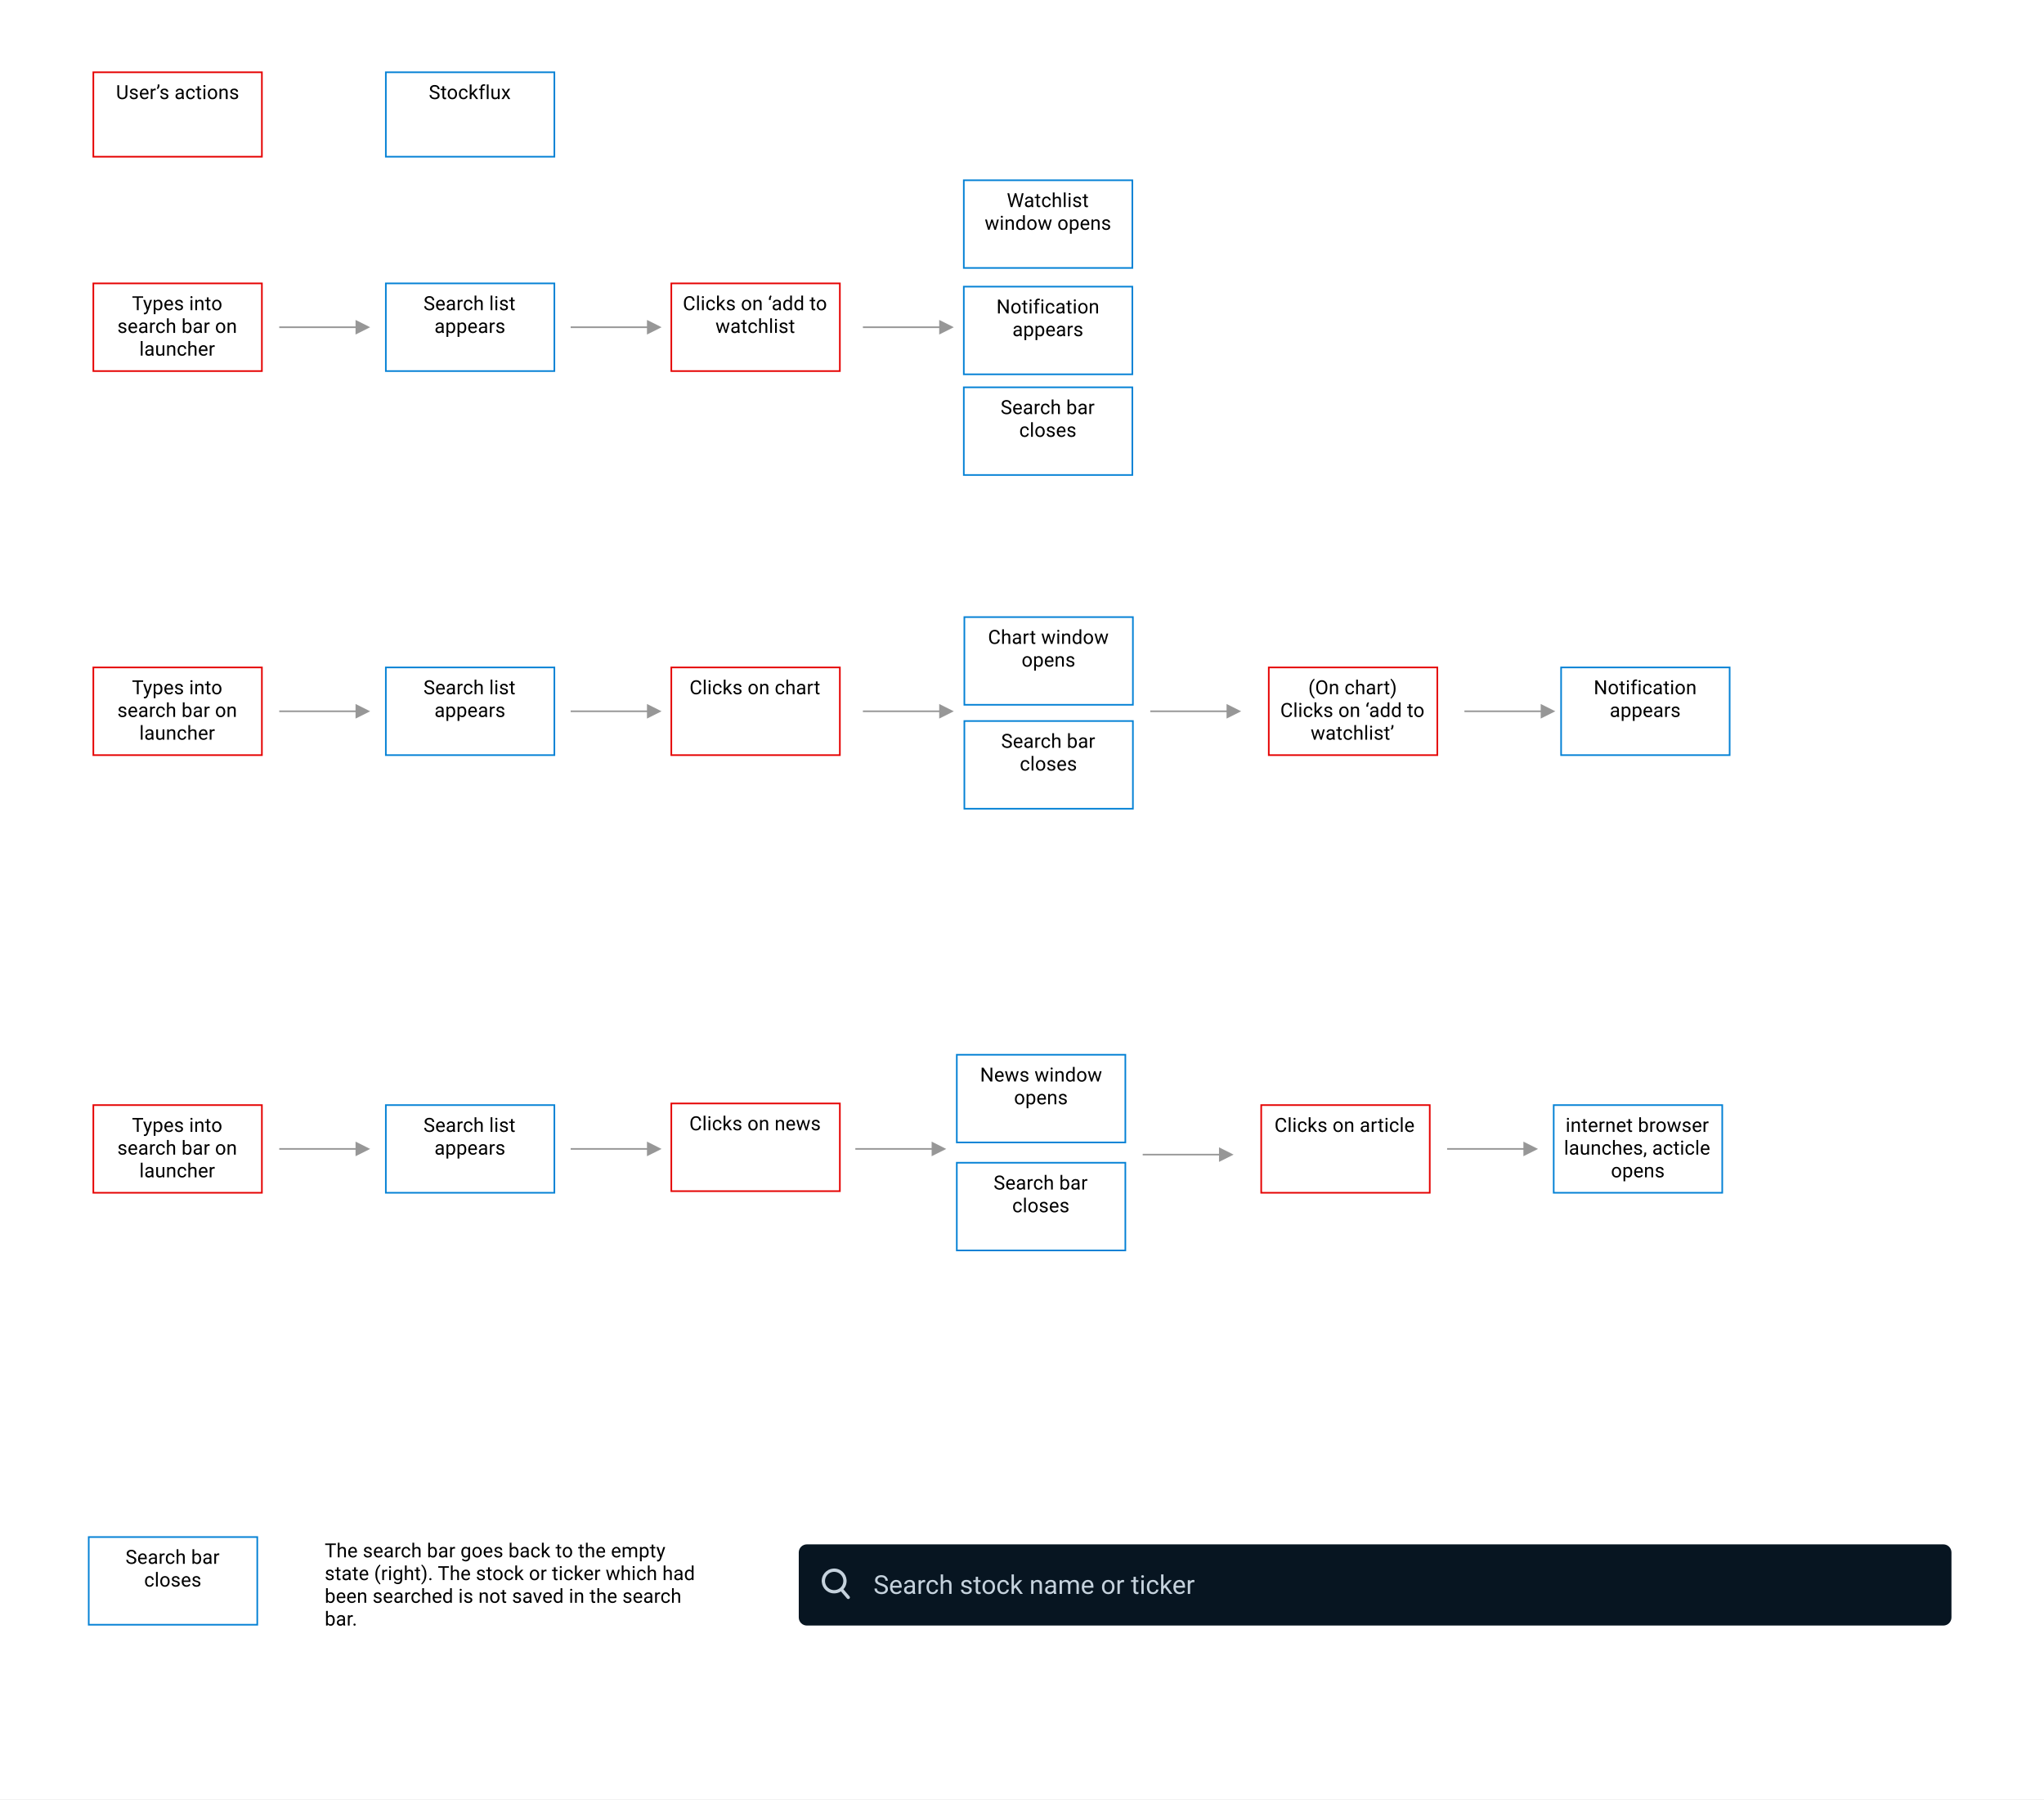
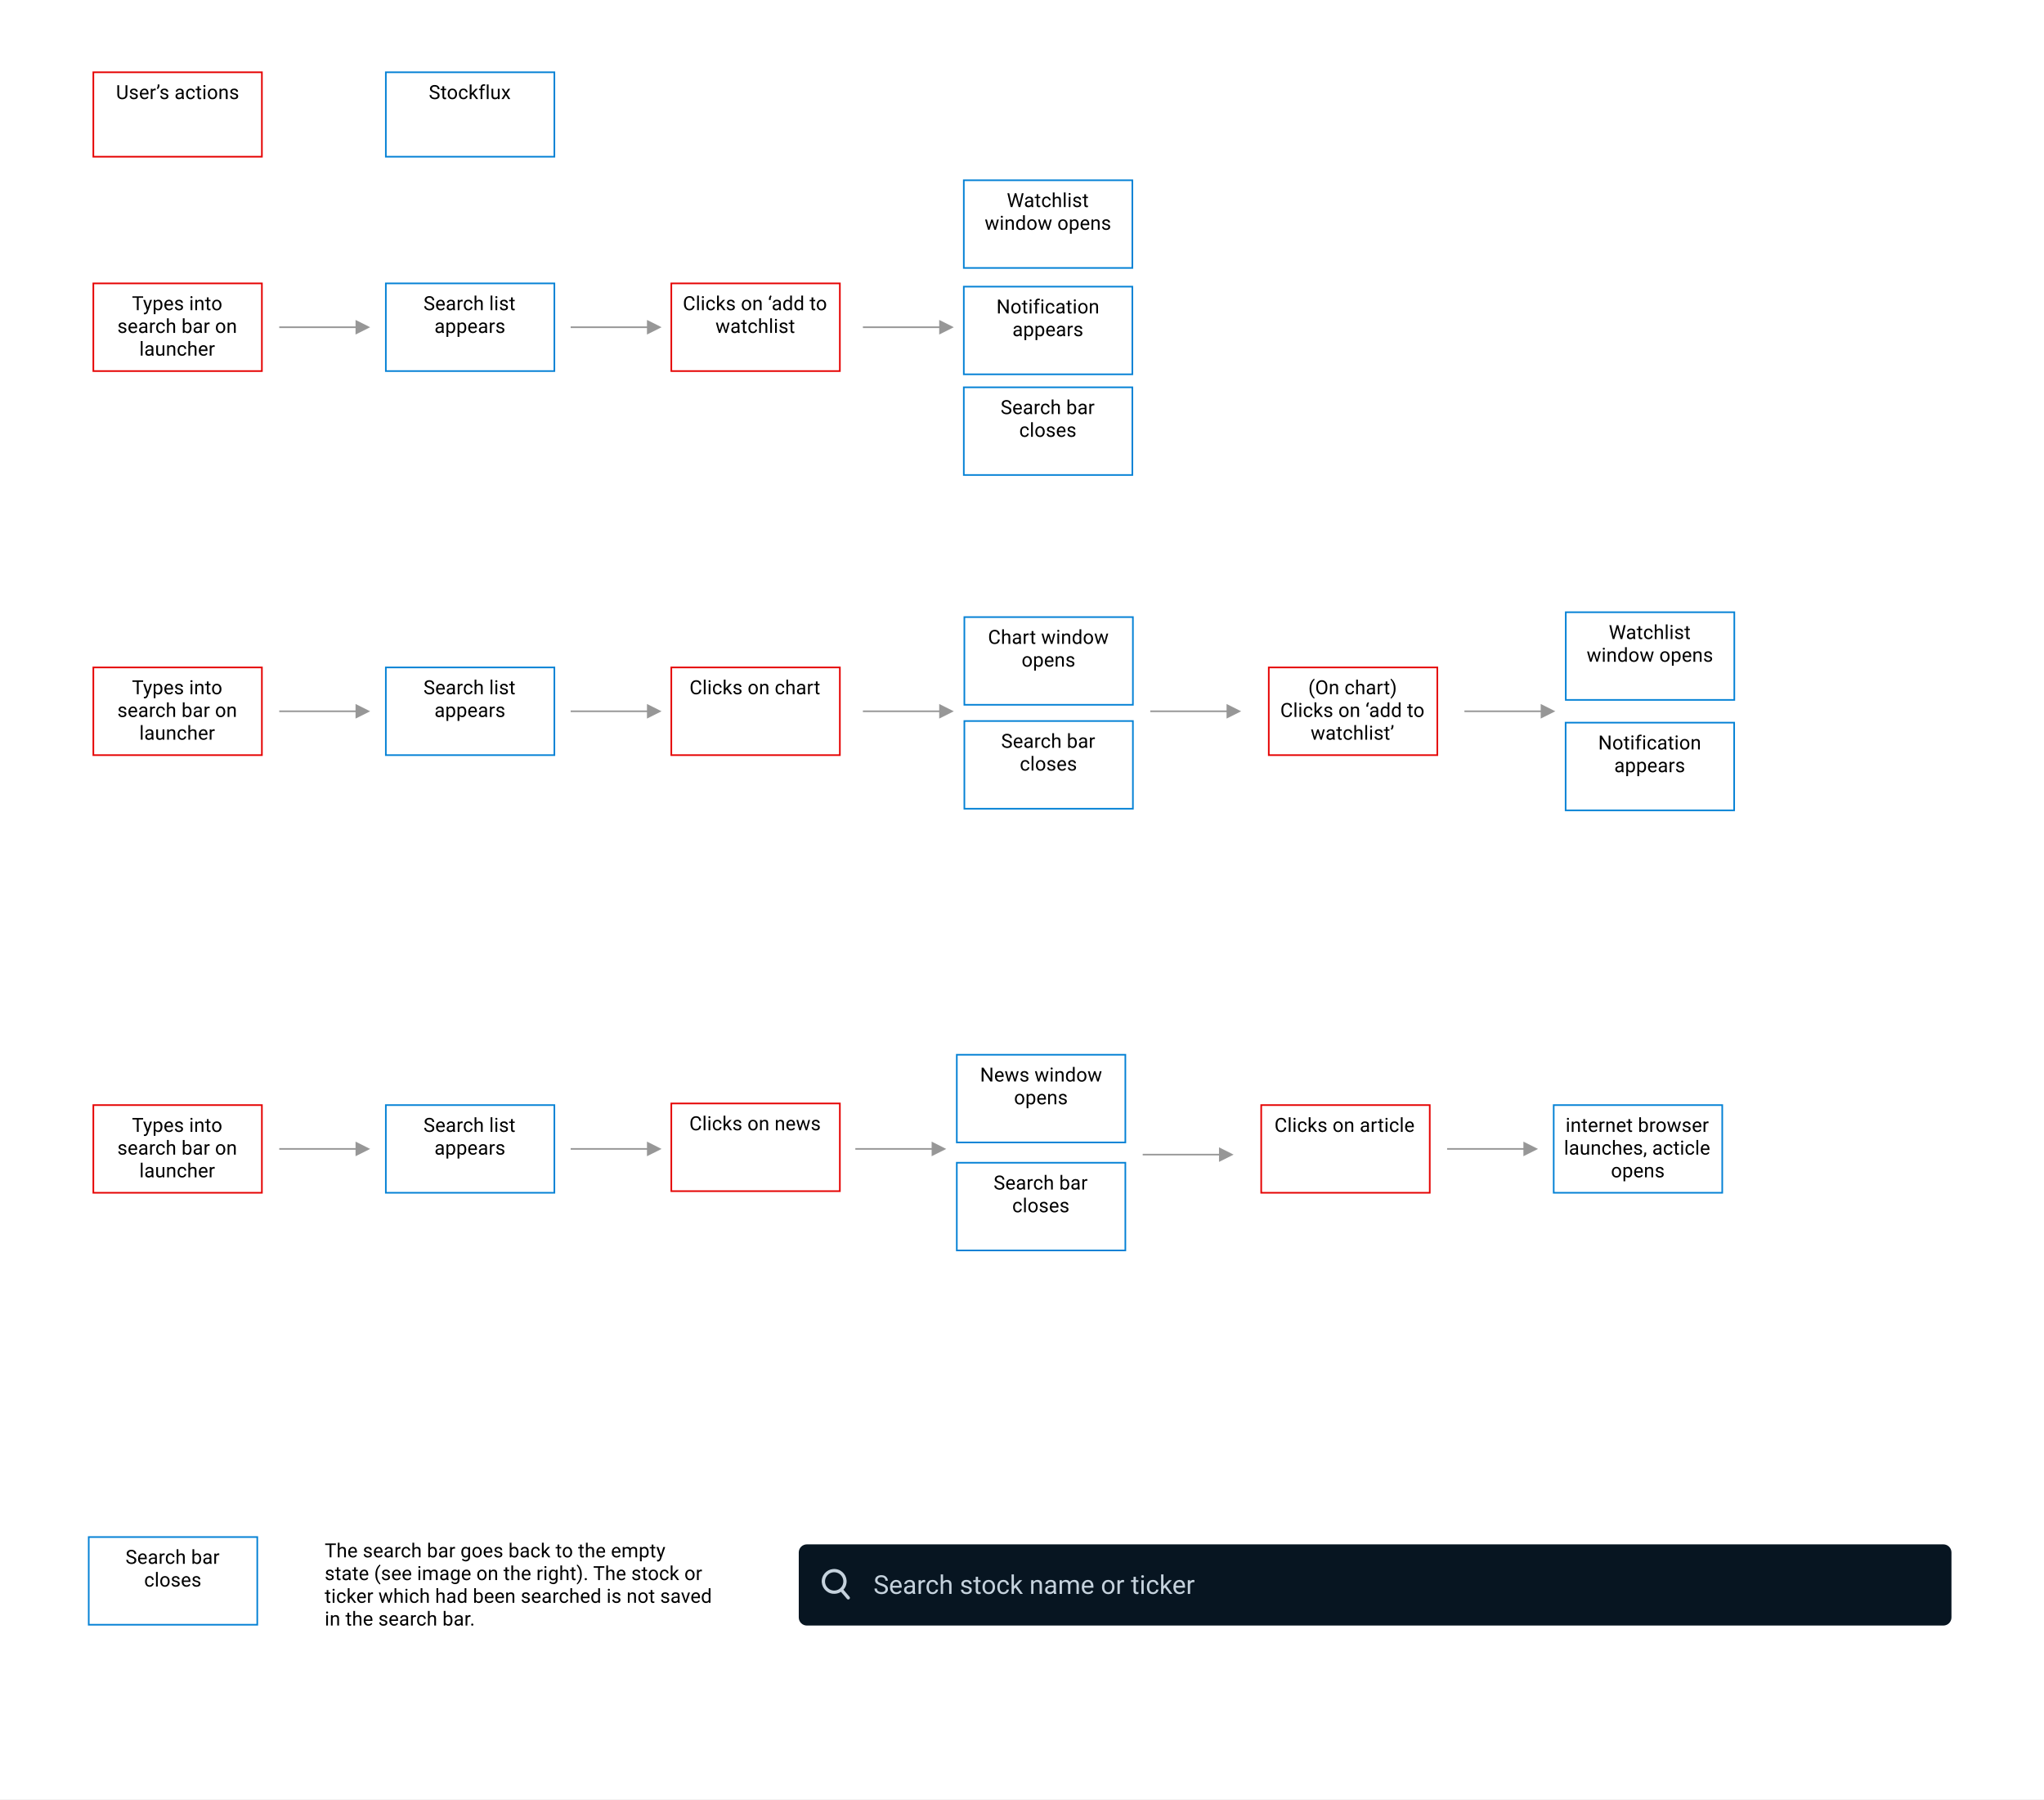
<svg xmlns="http://www.w3.org/2000/svg" width="1259" height="1108" viewBox="0 0 1259 1108">
  <g fill="none" fill-rule="evenodd">
    <rect width="1259" height="1108" fill="#FFF" />
    <rect width="103.813" height="54" x="57.5" y="174.5" stroke="#E50000" />
    <rect width="103.813" height="54" x="57.5" y="411" stroke="#E50000" />
    <rect width="103.813" height="54" x="57.5" y="680.5" stroke="#E50000" />
    <rect width="103.813" height="54" x="413.5" y="174.5" stroke="#E50000" />
    <rect width="103.813" height="54" x="413.5" y="411" stroke="#E50000" />
    <rect width="103.813" height="54" x="413.5" y="679.5" stroke="#E50000" />
    <rect width="103.813" height="54" x="781.5" y="411" stroke="#E50000" />
    <rect width="103.813" height="54" x="593.656" y="176.5" stroke="#0481D5" />
-     <rect width="103.813" height="54" x="961.563" y="411" stroke="#0481D5" />
+     <rect width="103.813" height="54" x="964.344" y="445" stroke="#0481D5" />
    <rect width="103.813" height="54" x="594" y="380" stroke="#0481D5" />
    <rect width="103.813" height="54" x="589.344" y="649.5" stroke="#0481D5" />
    <rect width="103.813" height="54" x="593.656" y="238.5" stroke="#0481D5" />
    <rect width="103.813" height="54" x="594" y="444" stroke="#0481D5" />
    <rect width="103.813" height="54" x="589.344" y="716" stroke="#0481D5" />
    <rect width="103.813" height="54" x="54.656" y="946.5" stroke="#0481D5" />
    <rect width="103.813" height="54" x="593.656" y="111" stroke="#0481D5" />
+     <rect width="103.813" height="54" x="964.438" y="377" stroke="#0481D5" />
    <rect width="103.813" height="54" x="237.656" y="174.5" stroke="#0481D5" />
    <rect width="103.813" height="54" x="237.656" y="411" stroke="#0481D5" />
    <rect width="103.813" height="54" x="237.656" y="680.5" stroke="#0481D5" />
    <text fill="#000" font-family="Roboto-Medium, Roboto" font-size="12" font-weight="400" letter-spacing=".086">
      <tspan x="81.275" y="191">Types into </tspan>
      <tspan x="72.287" y="205">search bar on </tspan>
      <tspan x="85.813" y="219">launcher</tspan>
    </text>
    <text fill="#000" font-family="Roboto-Medium, Roboto" font-size="12" font-weight="400" letter-spacing=".086">
      <tspan x="81.275" y="427.5">Types into </tspan>
      <tspan x="72.287" y="441.5">search bar on </tspan>
      <tspan x="85.813" y="455.5">launcher</tspan>
    </text>
    <text fill="#000" font-family="Roboto-Medium, Roboto" font-size="12" font-weight="400" letter-spacing=".086">
      <tspan x="81.275" y="697">Types into </tspan>
      <tspan x="72.287" y="711">search bar on </tspan>
      <tspan x="85.813" y="725">launcher</tspan>
    </text>
    <text fill="#000" font-family="Roboto-Medium, Roboto" font-size="12" font-weight="400" letter-spacing=".086">
      <tspan x="420.583" y="191">Clicks on ‘add to </tspan>
      <tspan x="440.692" y="205">watchlist</tspan>
    </text>
    <text fill="#000" font-family="Roboto-Medium, Roboto" font-size="12" font-weight="400" letter-spacing=".086">
      <tspan x="424.703" y="427.5">Clicks on chart</tspan>
    </text>
    <text fill="#000" font-family="Roboto-Medium, Roboto" font-size="12" font-weight="400" letter-spacing=".086">
      <tspan x="424.602" y="696">Clicks on news</tspan>
    </text>
    <text fill="#000" font-family="Roboto-Medium, Roboto" font-size="12" font-weight="400" letter-spacing=".086">
      <tspan x="805.828" y="427.5">(On chart) </tspan>
      <tspan x="788.583" y="441.5">Clicks on ‘add to </tspan>
      <tspan x="807.278" y="455.5">watchlist’</tspan>
    </text>
    <text fill="#000" font-family="Roboto-Medium, Roboto" font-size="12" font-weight="400" letter-spacing=".086">
      <tspan x="613.729" y="193">Notification </tspan>
      <tspan x="623.589" y="207">appears</tspan>
    </text>
    <text fill="#000" font-family="Roboto-Medium, Roboto" font-size="12" font-weight="400" letter-spacing=".086">
-       <tspan x="981.635" y="427.5">Notification </tspan>
-       <tspan x="991.495" y="441.5">appears</tspan>
+       <tspan x="984.416" y="461.5">Notification </tspan>
+       <tspan x="994.276" y="475.5">appears</tspan>
    </text>
    <text fill="#000" font-family="Roboto-Medium, Roboto" font-size="12" font-weight="400" letter-spacing=".086">
      <tspan x="608.563" y="396.5">Chart window </tspan>
      <tspan x="629.245" y="410.5">opens</tspan>
    </text>
    <text fill="#000" font-family="Roboto-Medium, Roboto" font-size="12" font-weight="400" letter-spacing=".086">
      <tspan x="603.659" y="666">News window </tspan>
      <tspan x="624.588" y="680">opens</tspan>
    </text>
    <text fill="#000" font-family="Roboto-Medium, Roboto" font-size="12" font-weight="400" letter-spacing=".086">
      <tspan x="616.294" y="255">Search bar </tspan>
      <tspan x="627.803" y="269">closes</tspan>
    </text>
    <text fill="#000" font-family="Roboto-Medium, Roboto" font-size="12" font-weight="400" letter-spacing=".086">
      <tspan x="616.638" y="460.5">Search bar </tspan>
      <tspan x="628.147" y="474.5">closes</tspan>
    </text>
    <text fill="#000" font-family="Roboto-Medium, Roboto" font-size="12" font-weight="400" letter-spacing=".086">
      <tspan x="611.982" y="732.5">Search bar </tspan>
      <tspan x="623.491" y="746.5">closes</tspan>
    </text>
    <text fill="#000" font-family="Roboto-Medium, Roboto" font-size="12" font-weight="400" letter-spacing=".086">
      <tspan x="77.294" y="963">Search bar </tspan>
      <tspan x="88.803" y="977">closes</tspan>
    </text>
    <text fill="#000" font-family="Roboto-Medium, Roboto" font-size="12" font-weight="400" letter-spacing=".086">
      <tspan x="620.125" y="127.5">Watchlist </tspan>
      <tspan x="606.517" y="141.5">window opens</tspan>
    </text>
    <text fill="#000" font-family="Roboto-Medium, Roboto" font-size="12" font-weight="400" letter-spacing=".086">
+       <tspan x="990.906" y="393.5">Watchlist </tspan>
+       <tspan x="977.298" y="407.5">window opens</tspan>
+     </text>
+     <text fill="#000" font-family="Roboto-Medium, Roboto" font-size="12" font-weight="400" letter-spacing=".086">
      <tspan x="260.828" y="191">Search list </tspan>
      <tspan x="267.589" y="205">appears</tspan>
    </text>
    <text fill="#000" font-family="Roboto-Medium, Roboto" font-size="12" font-weight="400" letter-spacing=".086">
      <tspan x="260.828" y="427.5">Search list </tspan>
      <tspan x="267.589" y="441.5">appears</tspan>
    </text>
    <text fill="#000" font-family="Roboto-Medium, Roboto" font-size="12" font-weight="400" letter-spacing=".086">
      <tspan x="260.828" y="697">Search list </tspan>
      <tspan x="267.589" y="711">appears</tspan>
    </text>
    <rect width="103.813" height="52" x="57.5" y="44.5" stroke="#E50000" />
    <rect width="103.813" height="52" x="237.656" y="44.5" stroke="#0481D5" />
    <text fill="#000" font-family="Roboto-Medium, Roboto" font-size="12" font-weight="400" letter-spacing=".086">
      <tspan x="71.447" y="61">User’s actions</tspan>
    </text>
    <text fill="#000" font-family="Roboto-Medium, Roboto" font-size="12" font-weight="400" letter-spacing=".086">
      <tspan x="264.101" y="61">Stockflux</tspan>
    </text>
    <text fill="#000" font-family="Roboto-Regular, Roboto" font-size="12" letter-spacing=".086">
      <tspan x="200" y="959">The search bar goes back to the empty </tspan>
-       <tspan x="200" y="973">state (right). The stock or ticker which had </tspan>
-       <tspan x="200" y="987">been searched is not saved in the search </tspan>
-       <tspan x="200" y="1001">bar. </tspan>
+       <tspan x="200" y="973">state (see image on the right). The stock or </tspan>
+       <tspan x="200" y="987">ticker which had been searched is not saved </tspan>
+       <tspan x="200" y="1001">in the search bar. </tspan>
    </text>
    <rect width="103.813" height="54" x="776.844" y="680.5" stroke="#E50000" />
    <rect width="103.813" height="54" x="957" y="680.5" stroke="#0481D5" />
    <text fill="#000" font-family="Roboto-Medium, Roboto" font-size="12" font-weight="400" letter-spacing=".086">
      <tspan x="785.008" y="697">Clicks on article</tspan>
    </text>
    <text fill="#000" font-family="Roboto-Medium, Roboto" font-size="12" font-weight="400" letter-spacing=".086">
      <tspan x="964.299" y="697">internet browser </tspan>
      <tspan x="963.321" y="711">launches, acticle </tspan>
      <tspan x="992.245" y="725">opens</tspan>
    </text>
    <path fill="#979797" fill-rule="nonzero" d="M219 197L228 201.5 219 206 219 202 172 202 172 201 219 201 219 197zM398.5 197L407.5 201.5 398.5 206 398.5 202 351.5 202 351.5 201 398.5 201 398.5 197zM578.5 197L587.5 201.5 578.5 206 578.5 202 531.5 202 531.5 201 578.5 201 578.5 197zM949 433.5L958 438 949 442.5 949 438.5 902 438.5 902 437.5 949 437.5 949 433.5zM578.5 433.5L587.5 438 578.5 442.5 578.5 438.5 531.5 438.5 531.5 437.5 578.5 437.5 578.5 433.5zM755.5 433.5L764.5 438 755.5 442.5 755.5 438.5 708.5 438.5 708.5 437.5 755.5 437.5 755.5 433.5zM573.844 703L582.844 707.5 573.844 712 573.843 708 526.844 708 526.844 707 573.843 707 573.844 703zM938.344 703L947.344 707.5 938.344 712 938.343 708 891.344 708 891.344 707 938.343 707 938.344 703zM750.844 706.5L759.844 711 750.844 715.5 750.843 711.5 703.844 711.5 703.844 710.5 750.843 710.5 750.844 706.5zM219 433.5L228 438 219 442.5 219 438.5 172 438.5 172 437.5 219 437.5 219 433.5zM398.5 433.5L407.5 438 398.5 442.5 398.5 438.5 351.5 438.5 351.5 437.5 398.5 437.5 398.5 433.5zM219 703L228 707.5 219 712 219 708 172 708 172 707 219 707 219 703zM398.5 703L407.5 707.5 398.5 712 398.5 708 351.5 708 351.5 707 398.5 707 398.5 703z" />
    <g transform="translate(492 951)">
      <rect width="710" height="50" fill="#071521" rx="5" />
      <text fill="#C5D2DD" font-family="Roboto-Medium, Roboto" font-size="16" font-weight="400">
        <tspan x="46" y="30.5">Search stock name or ticker</tspan>
      </text>
-       <path fill="#C5D2DD" d="M9.245,1.207 C13.446,1.722 16.433,5.545 15.917,9.745 C15.718,11.361 15.031,12.797 14.02,13.924 L17.759,18.285 C18.122,18.708 18.073,19.344 17.65,19.707 C17.227,20.069 16.591,20.02 16.228,19.598 L16.228,19.598 L12.488,15.236 C11.029,16.185 9.241,16.645 7.378,16.417 C3.178,15.901 0.191,12.078 0.707,7.878 C1.222,3.678 5.045,0.691 9.245,1.207 Z M2.709,8.124 C2.329,11.218 4.529,14.035 7.624,14.415 C10.718,14.795 13.535,12.594 13.915,9.5 C14.295,6.405 12.094,3.589 9,3.209 C5.905,2.829 3.089,5.029 2.709,8.124 Z" transform="translate(13.494 13.733)" />
+       <path fill="#C5D2DD" d="M9.245,0.207 C13.446,0.722 16.433,4.545 15.917,8.745 C15.718,10.361 15.031,11.797 14.02,12.924 L17.759,17.285 C18.122,17.708 18.073,18.344 17.65,18.707 C17.227,19.069 16.591,19.02 16.228,18.598 L16.228,18.598 L12.488,14.236 C11.029,15.185 9.241,15.645 7.378,15.417 C3.178,14.901 0.191,11.078 0.707,6.878 C1.222,2.678 5.045,-0.309 9.245,0.207 Z M2.709,7.124 C2.329,10.218 4.529,13.035 7.624,13.415 C10.718,13.795 13.535,11.594 13.915,8.5 C14.295,5.405 12.094,2.589 9,2.209 C5.905,1.829 3.089,4.029 2.709,7.124 Z" transform="translate(13.5 15)" />
    </g>
  </g>
</svg>
